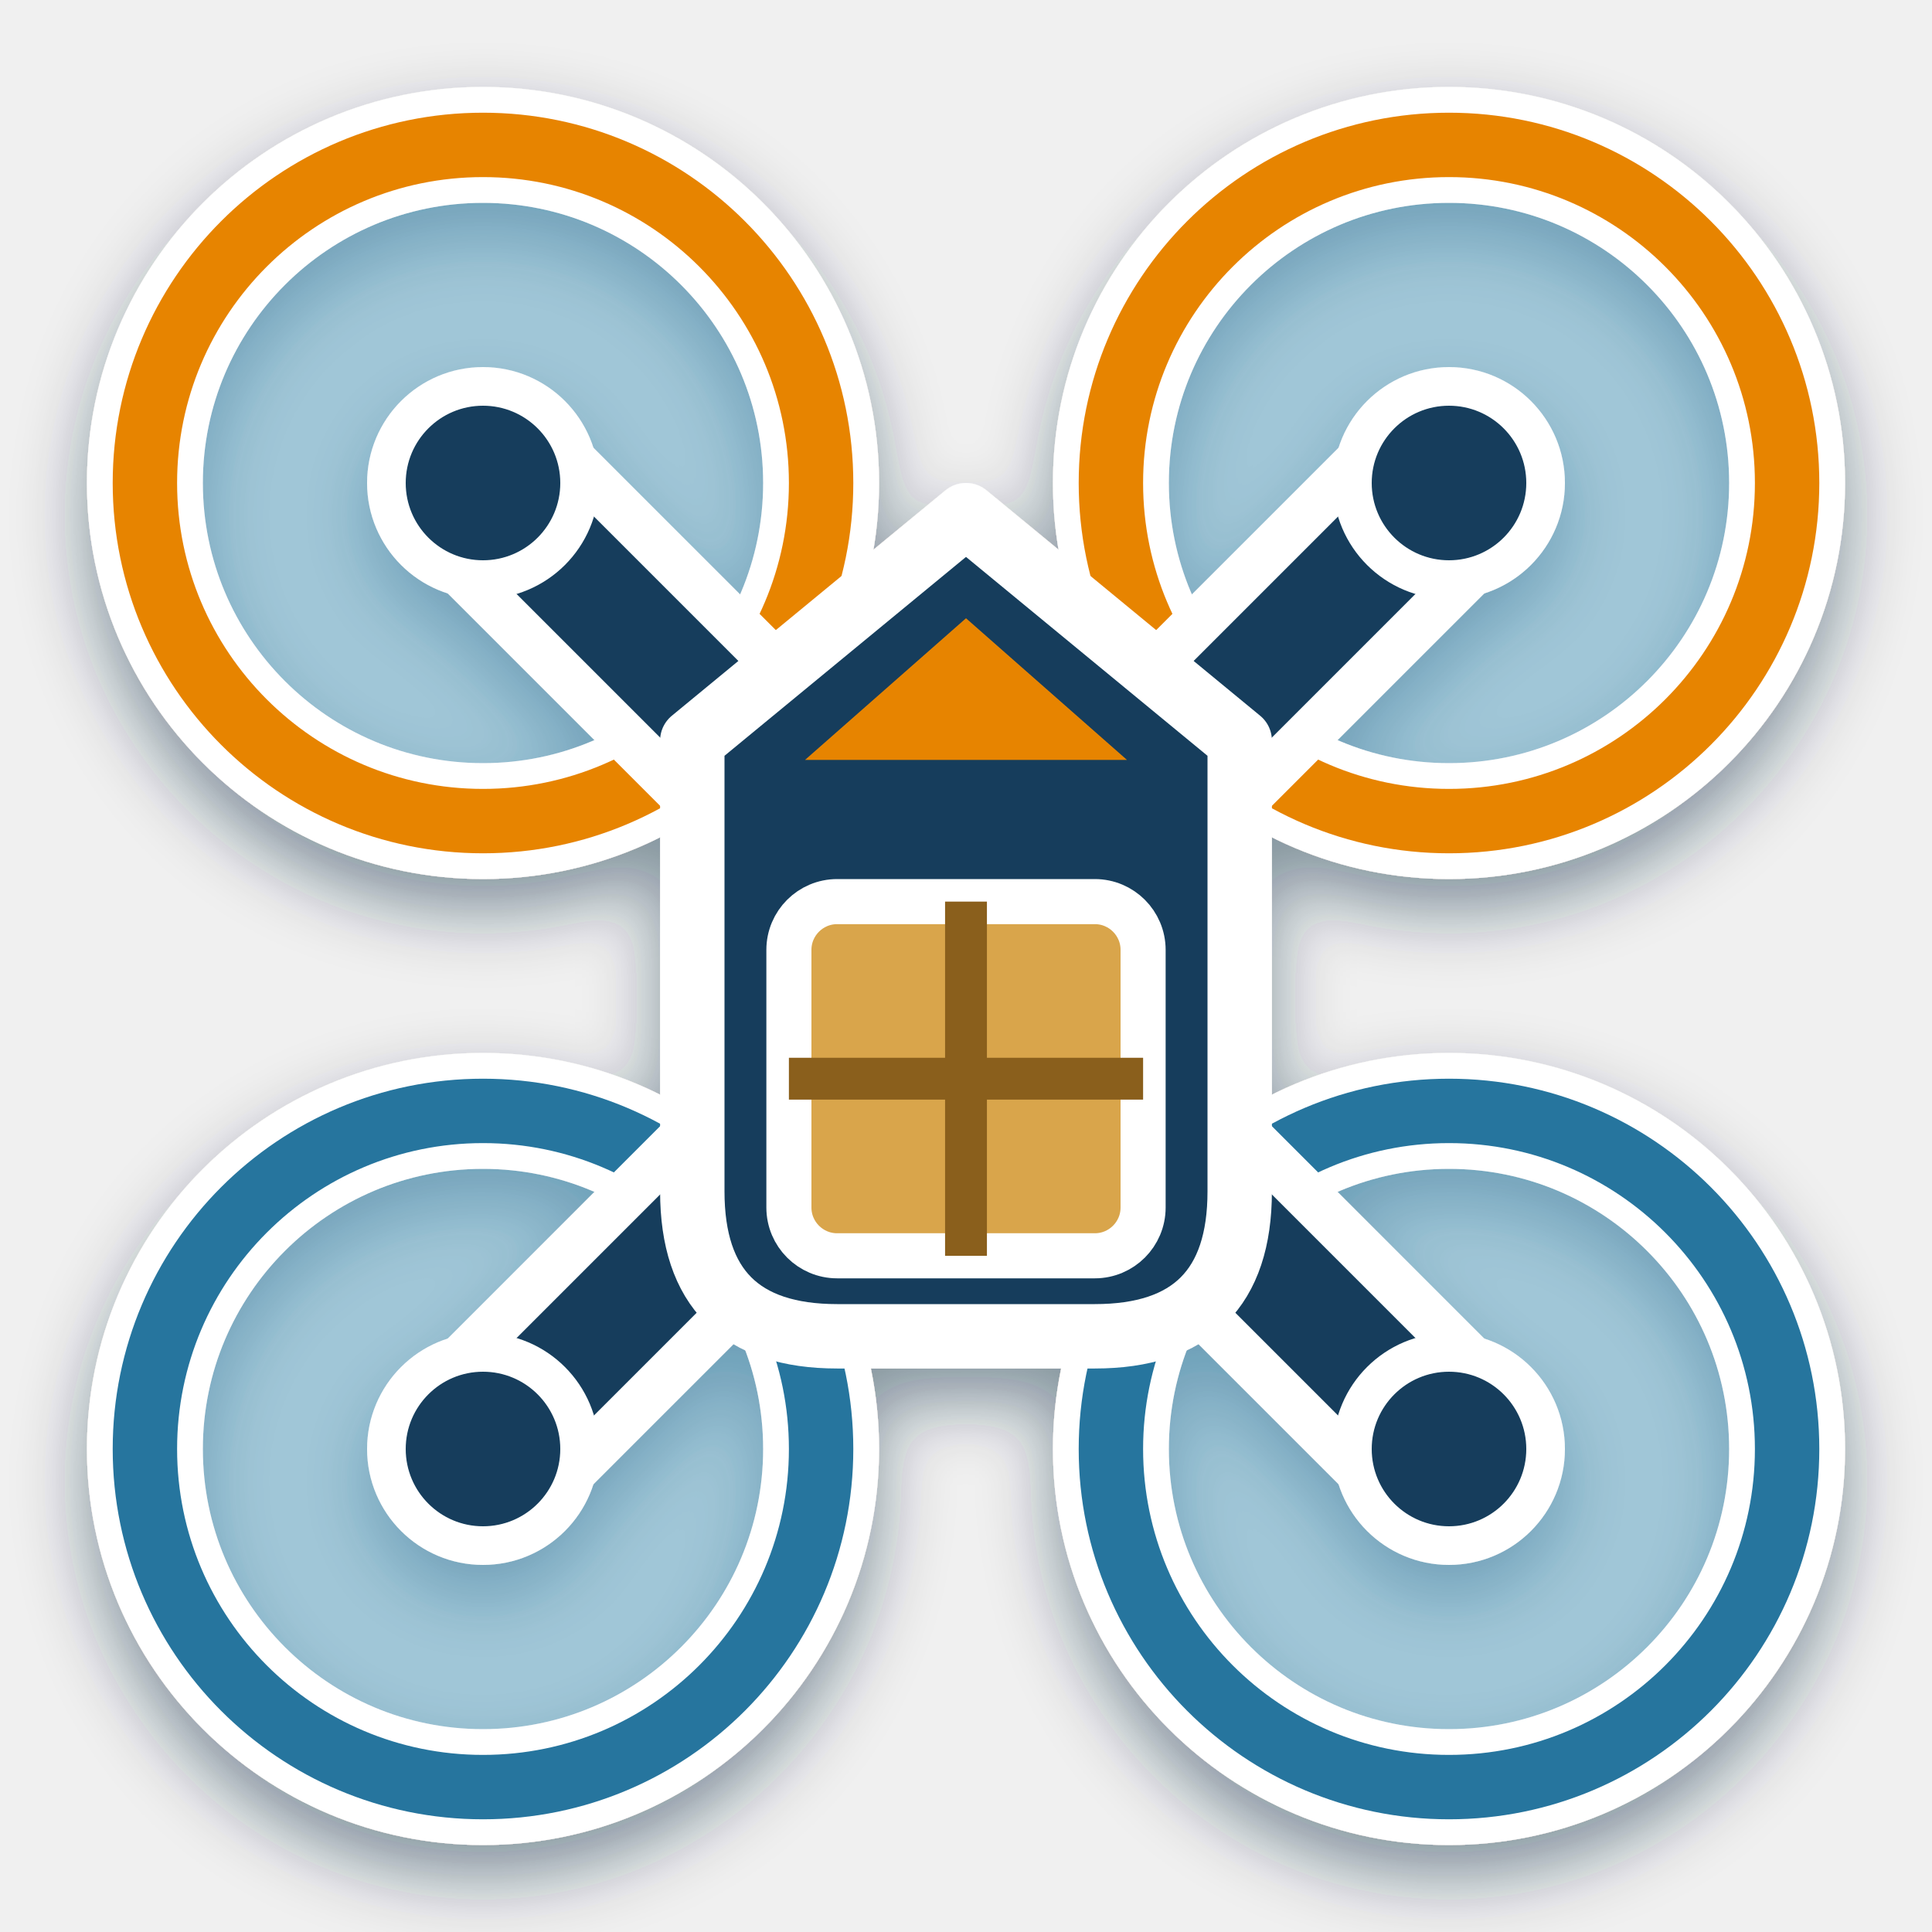
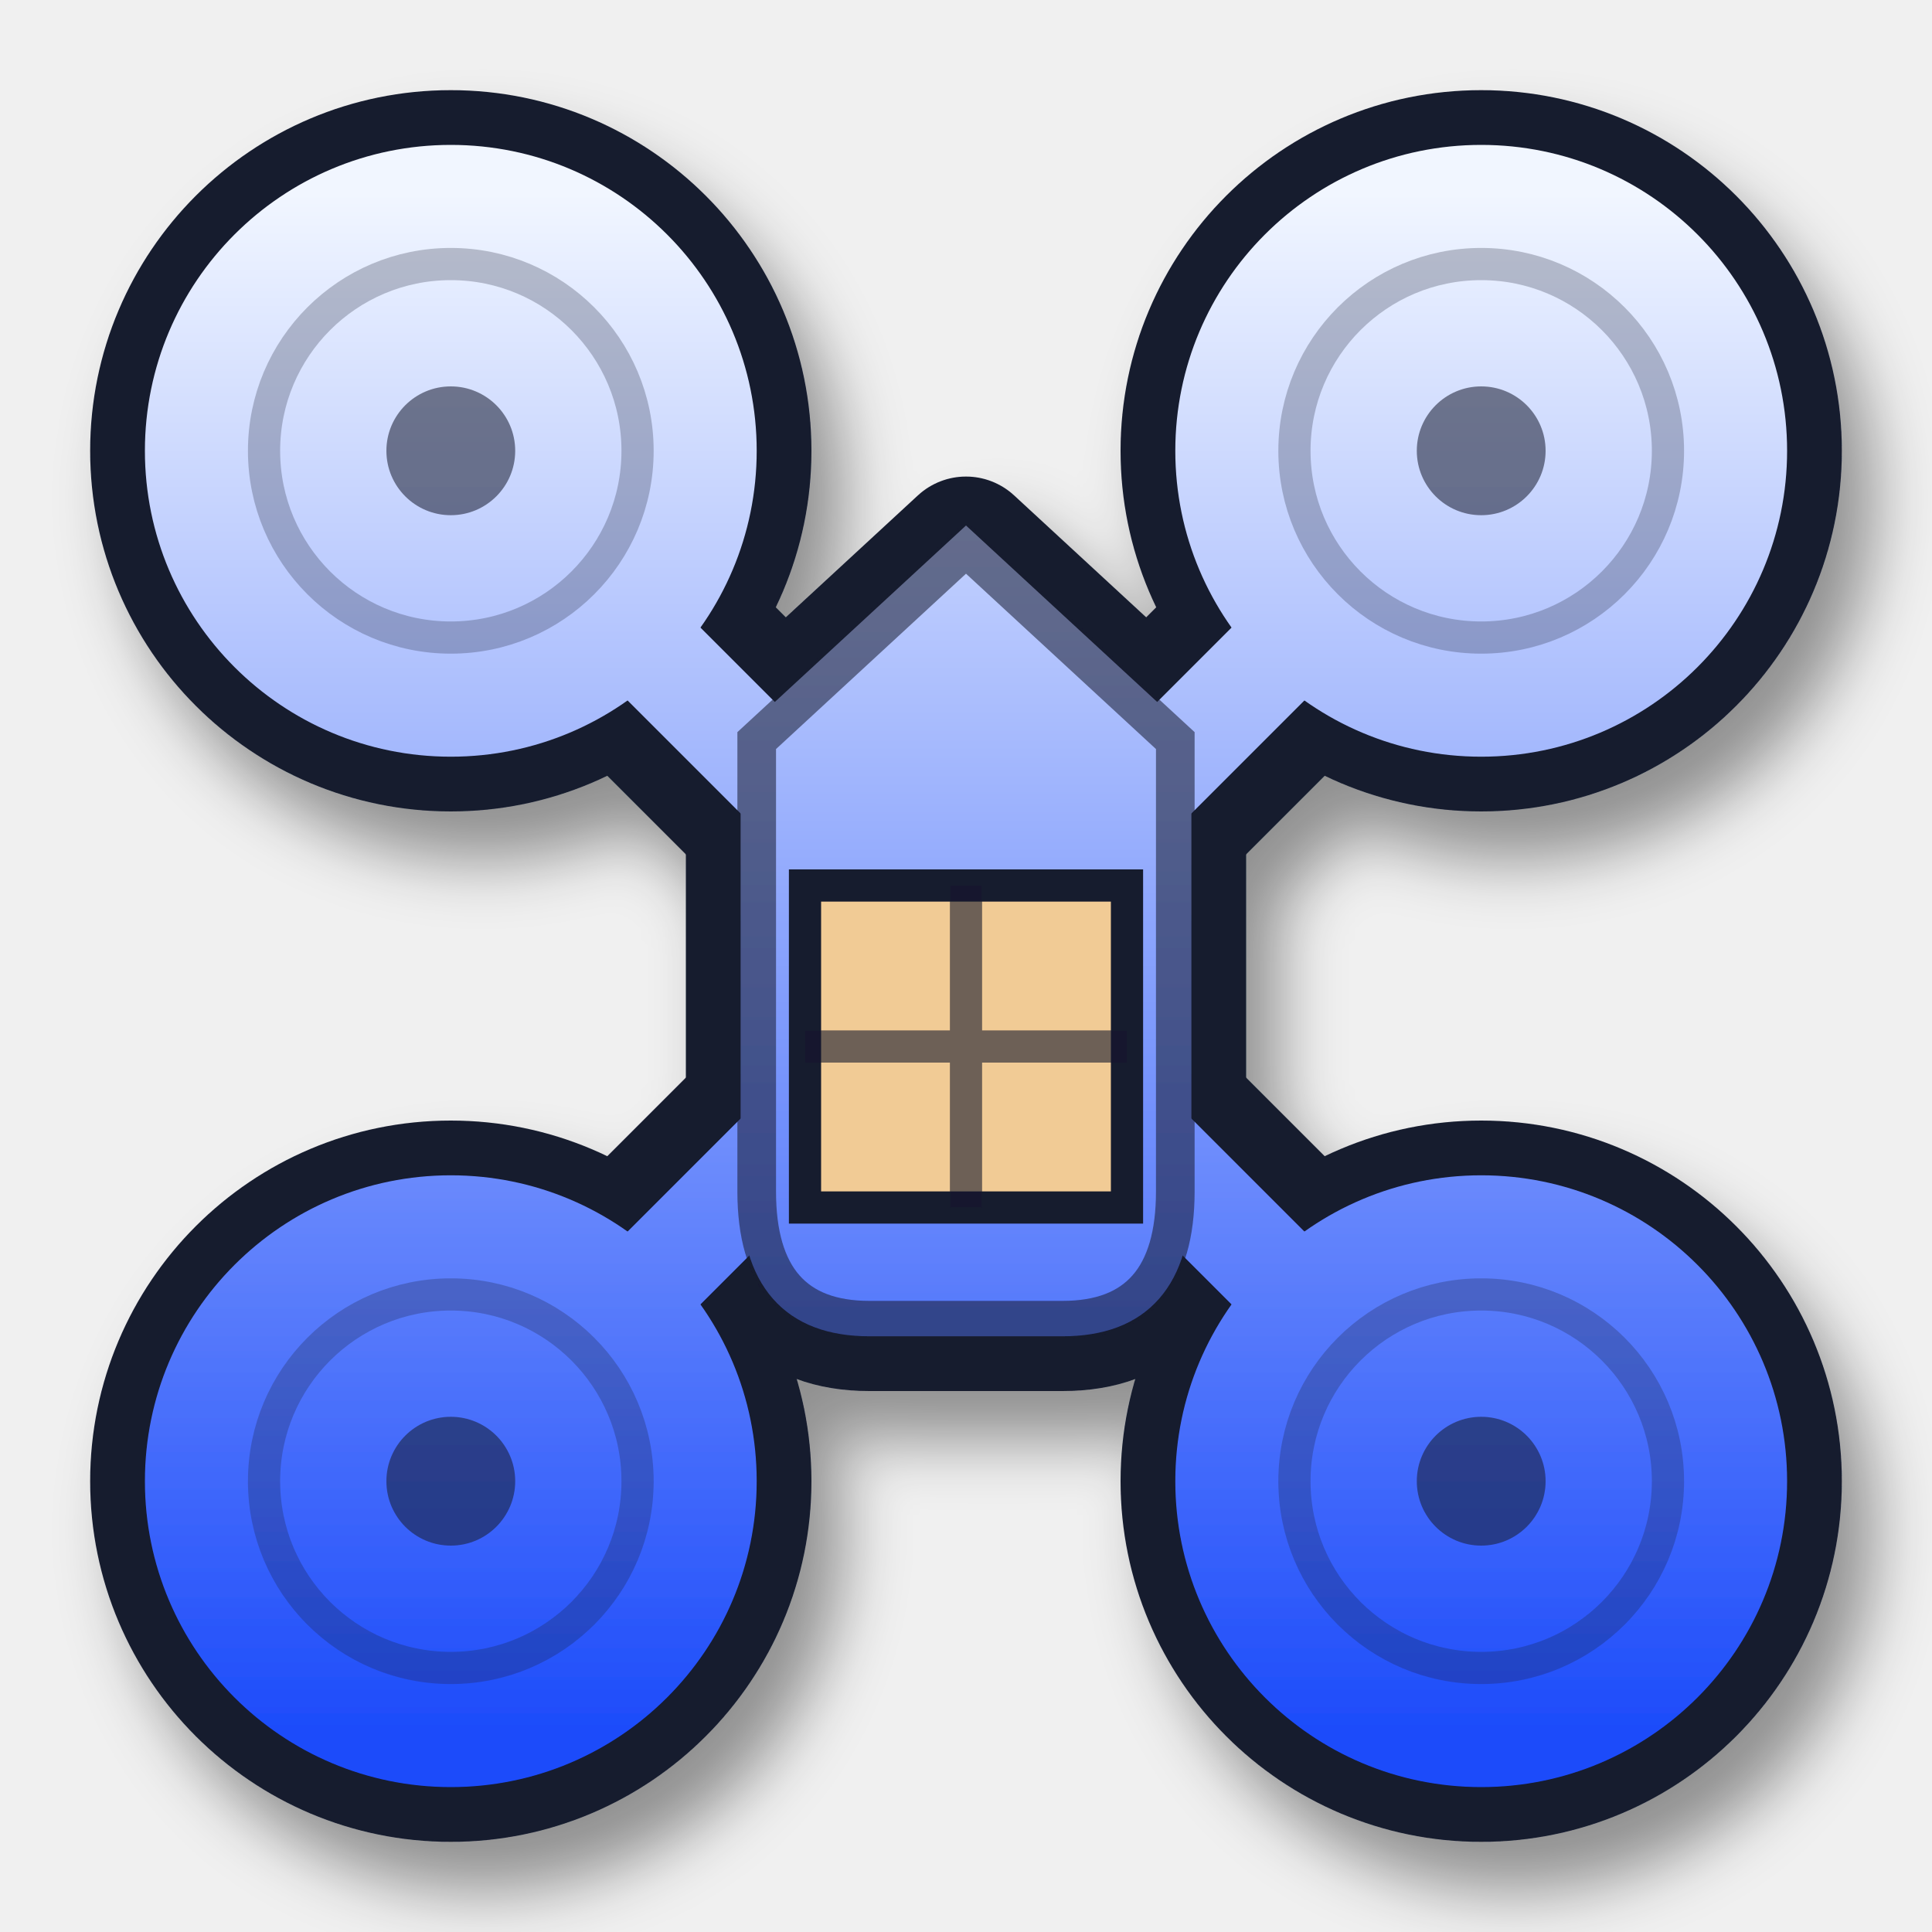
<svg xmlns="http://www.w3.org/2000/svg" width="60" height="60" viewBox="0 0 60 60">
  <defs>
    <filter id="s" x="-20%" y="-20%" width="140%" height="140%">
-       <feDropShadow dx="0" dy="1" stdDeviation="1.1" flood-color="#0d2a40" flood-opacity=".45" />
+       <feDropShadow dx="1" dy="1.5" stdDeviation="1" flood-color="#000" flood-opacity=".4" />
    </filter>
+     <linearGradient id="g" gradientUnits="userSpaceOnUse" x1="0" y1="6" x2="0" y2="54">
+       <stop offset="0" stop-color="#f1f6ff" />
+       <stop offset="1" stop-color="#1c4bfa" />
+     </linearGradient>
  </defs>
  <g filter="url(#s)">
-     <g>
-       <circle cx="15" cy="15" r="10.5" fill="#3093c7" fill-opacity=".3" stroke="#fff" stroke-width="3.6" />
-       <circle cx="15" cy="15" r="10.5" fill="none" stroke="#e78404" stroke-width="2" />
-       <circle cx="45" cy="15" r="10.5" fill="#3093c7" fill-opacity=".3" stroke="#fff" stroke-width="3.6" />
-       <circle cx="45" cy="15" r="10.5" fill="none" stroke="#e78404" stroke-width="2" />
-       <circle cx="15" cy="45" r="10.5" fill="#3093c7" fill-opacity=".3" stroke="#fff" stroke-width="3.6" />
-       <circle cx="15" cy="45" r="10.5" fill="none" stroke="#26759e" stroke-width="2" />
-       <circle cx="45" cy="45" r="10.5" fill="#3093c7" fill-opacity=".3" stroke="#fff" stroke-width="3.6" />
-       <circle cx="45" cy="45" r="10.5" fill="none" stroke="#26759e" stroke-width="2" />
-       <line x1="30" y1="30" x2="15" y2="15" stroke="#fff" stroke-width="6.4" stroke-linecap="round" />
-       <line x1="30" y1="30" x2="45" y2="15" stroke="#fff" stroke-width="6.4" stroke-linecap="round" />
-       <line x1="30" y1="30" x2="15" y2="45" stroke="#fff" stroke-width="6.4" stroke-linecap="round" />
-       <line x1="30" y1="30" x2="45" y2="45" stroke="#fff" stroke-width="6.4" stroke-linecap="round" />
-       <line x1="30" y1="30" x2="15" y2="15" stroke="#133d5b" stroke-width="3.4" stroke-linecap="round" />
-       <line x1="30" y1="30" x2="45" y2="15" stroke="#133d5b" stroke-width="3.4" stroke-linecap="round" />
-       <line x1="30" y1="30" x2="15" y2="45" stroke="#133d5b" stroke-width="3.4" stroke-linecap="round" />
-       <line x1="30" y1="30" x2="45" y2="45" stroke="#133d5b" stroke-width="3.4" stroke-linecap="round" />
-       <circle cx="15" cy="15" r="3" fill="#133d5b" stroke="#fff" stroke-width="1.2" />
-       <circle cx="45" cy="15" r="3" fill="#133d5b" stroke="#fff" stroke-width="1.2" />
-       <circle cx="15" cy="45" r="3" fill="#133d5b" stroke="#fff" stroke-width="1.2" />
-       <circle cx="45" cy="45" r="3" fill="#133d5b" stroke="#fff" stroke-width="1.2" />
-       <path d="M30 16 L38.5 23 V37 Q38.5 41.5 34 41.5 H26 Q21.5 41.5 21.5 37 V23 Z" fill="#133d5b" stroke="#fff" stroke-width="2" stroke-linejoin="round" />
-       <path d="M30 19.2 L35 23.6 H25 Z" fill="#e78404" />
-       <rect x="24.5" y="28" width="11" height="11" rx="1.5" fill="#d9a54c" stroke="#fff" stroke-width="1.4" />
-       <path d="M30 28 V39 M24.5 33.5 H35.5" stroke="#8a5f1e" stroke-width="1.3" />
+     <g stroke="#161a2e" stroke-width="7.4" stroke-linecap="round">
+       <line x1="30" y1="30" x2="14" y2="14" />
+       <line x1="30" y1="30" x2="46" y2="14" />
+       <line x1="30" y1="30" x2="14" y2="46" />
+       <line x1="30" y1="30" x2="46" y2="46" />
    </g>
+     <circle cx="14" cy="14" r="9" fill="#161a2e" stroke="#161a2e" stroke-width="4.4" stroke-linejoin="round" stroke-linecap="round" />
+     <circle cx="46" cy="14" r="9" fill="#161a2e" stroke="#161a2e" stroke-width="4.4" stroke-linejoin="round" stroke-linecap="round" />
+     <circle cx="14" cy="46" r="9" fill="#161a2e" stroke="#161a2e" stroke-width="4.4" stroke-linejoin="round" stroke-linecap="round" />
+     <circle cx="46" cy="46" r="9" fill="#161a2e" stroke="#161a2e" stroke-width="4.4" stroke-linejoin="round" stroke-linecap="round" />
+     <path d="M30 17 L36.5 23 V37 Q36.5 41 33 41 H27 Q23.5 41 23.5 37 V23 Z" fill="#161a2e" stroke="#161a2e" stroke-width="4.4" stroke-linejoin="round" stroke-linecap="round" />
+     <circle cx="14" cy="14" r="9" fill="url(#g)" stroke="url(#g)" stroke-linecap="round" />
+     <circle cx="46" cy="14" r="9" fill="url(#g)" stroke="url(#g)" stroke-linecap="round" />
+     <circle cx="14" cy="46" r="9" fill="url(#g)" stroke="url(#g)" stroke-linecap="round" />
+     <circle cx="46" cy="46" r="9" fill="url(#g)" stroke="url(#g)" stroke-linecap="round" />
+     <path d="M30 17 L36.5 23 V37 Q36.5 41 33 41 H27 Q23.5 41 23.5 37 V23 Z" fill="url(#g)" stroke="url(#g)" stroke-linecap="round" />
+     <g stroke="url(#g)" stroke-width="3.2" stroke-linecap="round">
+       <line x1="30" y1="30" x2="14" y2="14" />
+       <line x1="30" y1="30" x2="46" y2="14" />
+       <line x1="30" y1="30" x2="14" y2="46" />
+       <line x1="30" y1="30" x2="46" y2="46" />
+     </g>
+     <circle cx="14" cy="14" r="5.8" fill="none" stroke="#161a2e" stroke-opacity=".25" stroke-width="1" />
+     <circle cx="14" cy="14" r="2" fill="#161a2e" fill-opacity=".55" />
+     <circle cx="46" cy="14" r="5.8" fill="none" stroke="#161a2e" stroke-opacity=".25" stroke-width="1" />
+     <circle cx="46" cy="14" r="2" fill="#161a2e" fill-opacity=".55" />
+     <circle cx="14" cy="46" r="5.8" fill="none" stroke="#161a2e" stroke-opacity=".25" stroke-width="1" />
+     <circle cx="14" cy="46" r="2" fill="#161a2e" fill-opacity=".55" />
+     <circle cx="46" cy="46" r="5.8" fill="none" stroke="#161a2e" stroke-opacity=".25" stroke-width="1" />
+     <circle cx="46" cy="46" r="2" fill="#161a2e" fill-opacity=".55" />
+     <path d="M30 17 L36.5 23 V37 Q36.5 41 33 41 H27 Q23.5 41 23.5 37 V23 Z" fill="none" stroke="#161a2e" stroke-opacity=".55" stroke-width="1.2" />
+     <rect x="25" y="27.5" width="10" height="10" fill="#f1cb95" stroke="#161a2e" stroke-width="1" />
+     <path d="M30 27.5 V37.5 M25 32.5 H35" stroke="#161a2e" stroke-opacity=".6" stroke-width="1" />
  </g>
</svg>
